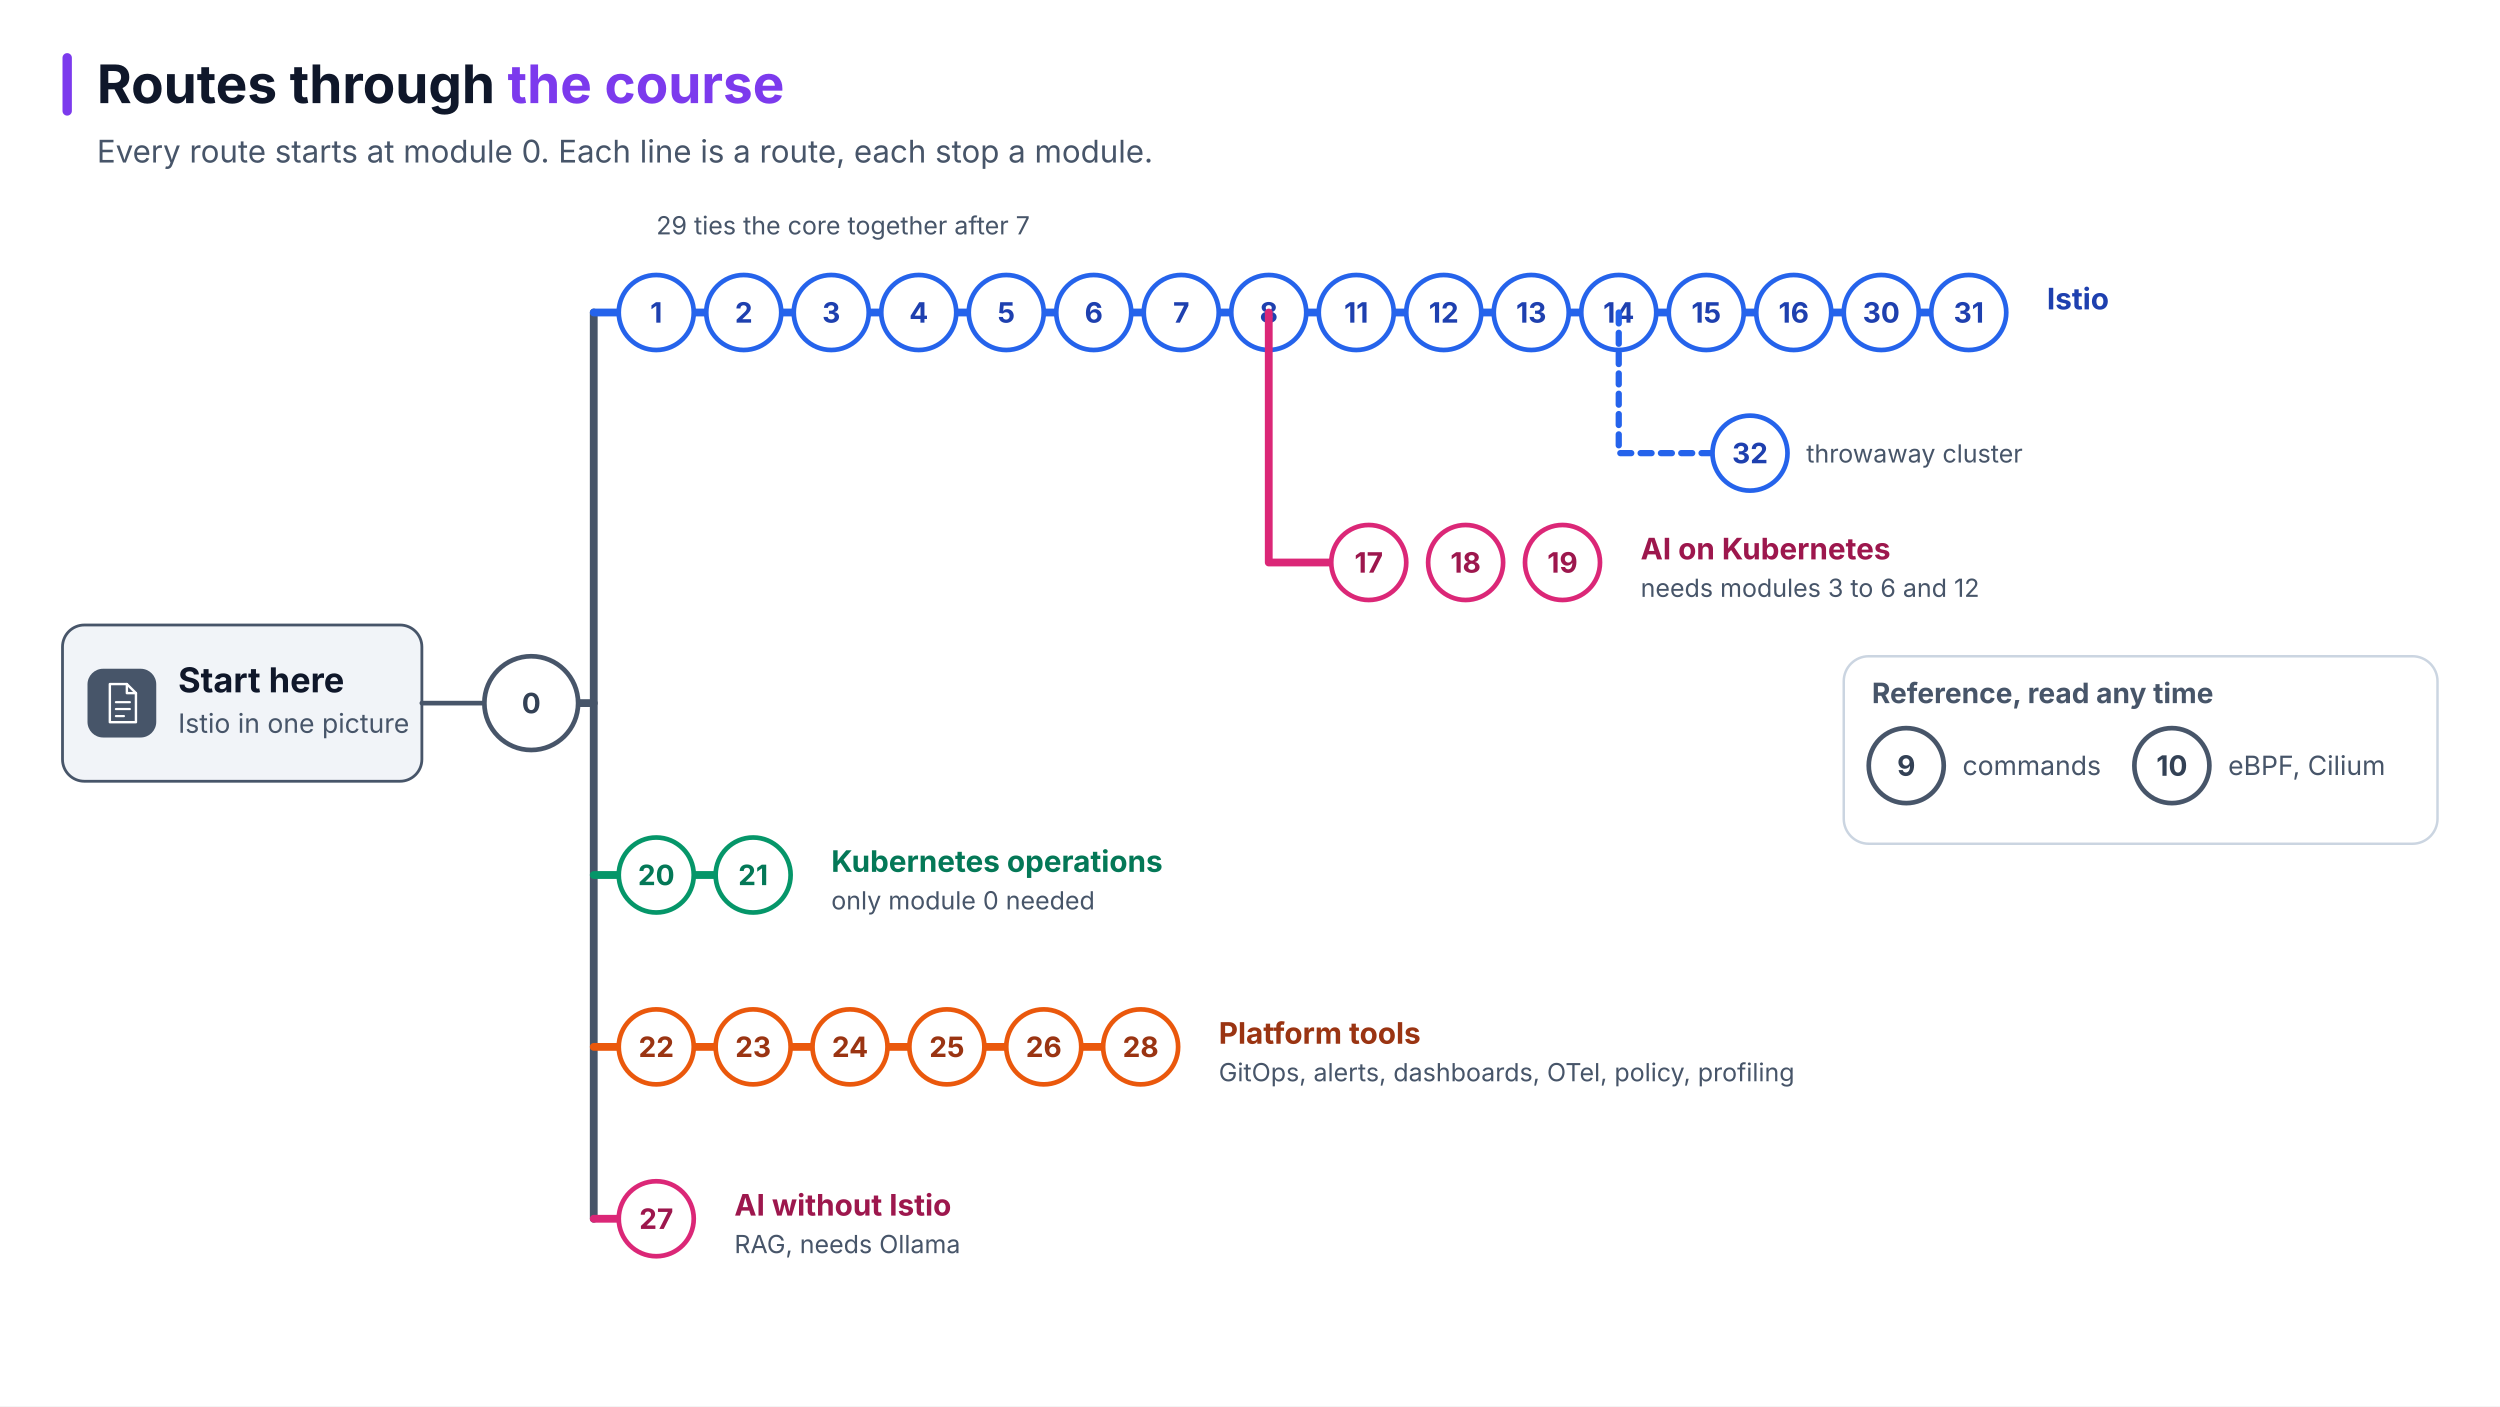
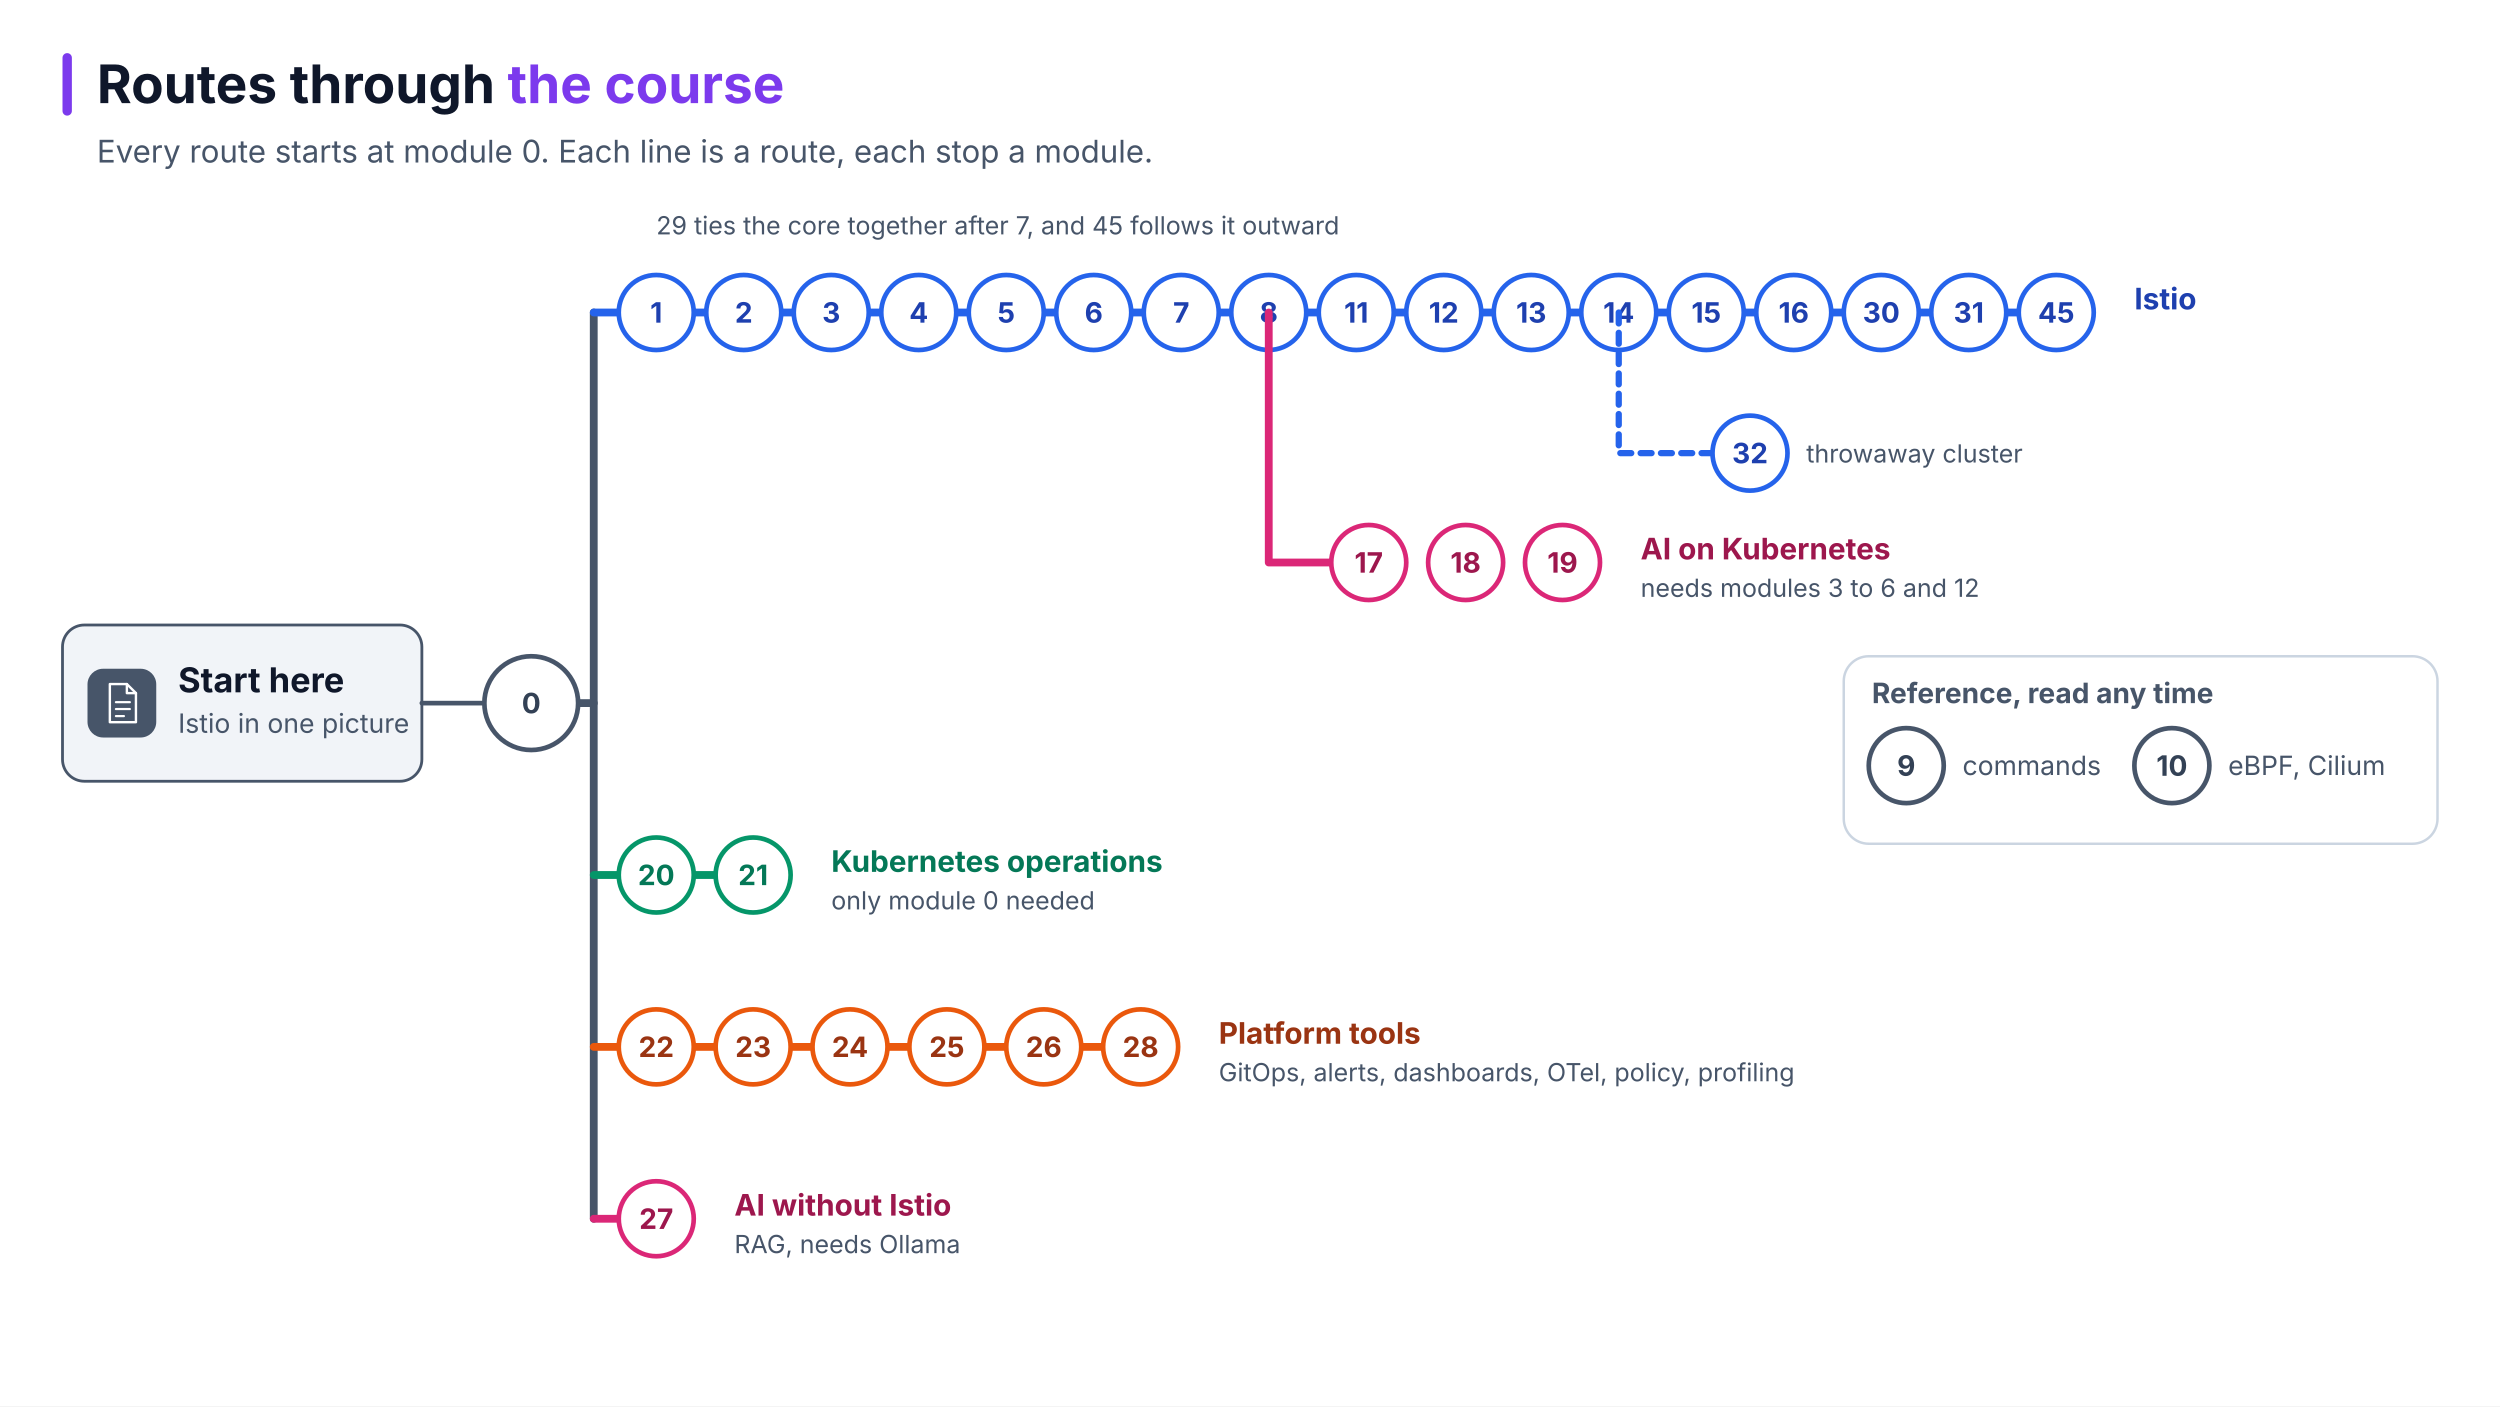
<svg xmlns="http://www.w3.org/2000/svg" width="1600" height="900" viewBox="0 0 1600 900" font-family="Inter, -apple-system, 'Segoe UI', Helvetica, Arial, sans-serif">
  <rect width="1600" height="900" fill="#ffffff" />
  <rect x="40.0" y="34.0" width="6.0" height="40.0" rx="3.0" fill="#7c3aed" stroke="none" />
  <text x="62" y="66" font-size="34" font-weight="700" fill="#0f172a">Routes through <tspan fill="#7c3aed">the course</tspan>
  </text>
  <text x="62.0" y="104.0" font-size="20.0" fill="#475569" text-anchor="start">Every route starts at module 0. Each line is a route, each stop a module.</text>
  <rect x="40.0" y="400.0" width="230.0" height="100.0" rx="14.0" fill="#f1f4f8" stroke="#475569" stroke-width="1.8" />
  <rect x="56.0" y="428.0" width="44.0" height="44.0" rx="10.0" fill="#475569" stroke="none" />
  <polygon points="70.3,437.8 81.2,437.8 87.0,443.6 87.0,462.2 70.3,462.2" fill="none" stroke="#ffffff" stroke-width="1.54" stroke-linejoin="round" />
  <polyline points="81.2,437.8 81.2,443.6 87.0,443.6" fill="none" stroke="#ffffff" stroke-width="1.54" stroke-linecap="round" stroke-linejoin="round" />
  <polyline points="74.2,449.4 83.1,449.4" fill="none" stroke="#ffffff" stroke-width="1.41" stroke-linecap="round" stroke-linejoin="round" />
  <polyline points="74.2,453.8 83.1,453.8" fill="none" stroke="#ffffff" stroke-width="1.41" stroke-linecap="round" stroke-linejoin="round" />
  <polyline points="74.2,458.3 79.3,458.3" fill="none" stroke="#ffffff" stroke-width="1.41" stroke-linecap="round" stroke-linejoin="round" />
  <text x="114.0" y="443.1" font-size="22.0" fill="#0f172a" font-weight="700" text-anchor="start">Start here</text>
  <text x="114.0" y="469.0" font-size="17.0" fill="#475569" text-anchor="start">Istio in one picture</text>
  <polyline points="270.0,450.0 314.0,450.0" fill="none" stroke="#475569" stroke-width="3.00" stroke-linecap="round" stroke-linejoin="round" />
  <polyline points="370.0,450.0 380.0,450.0" fill="none" stroke="#475569" stroke-width="5.00" stroke-linecap="round" stroke-linejoin="round" />
  <polyline points="380.0,200.0 380.0,780.0" fill="none" stroke="#475569" stroke-width="5.00" stroke-linecap="round" stroke-linejoin="round" />
  <ellipse cx="340.0" cy="450.0" rx="30.0" ry="30.0" fill="#ffffff" stroke="#475569" stroke-width="3.00" />
  <text x="340.0" y="456.5" font-size="18.0" fill="#334155" font-weight="700" text-anchor="middle">0</text>
-   <polyline points="380.0,200.0 1260.0,200.0" fill="none" stroke="#2563eb" stroke-width="5.00" stroke-linecap="round" stroke-linejoin="round" />
+   <polyline points="380.0,200.0 1316.0,200.0" fill="none" stroke="#2563eb" stroke-width="5.00" stroke-linecap="round" stroke-linejoin="round" />
  <ellipse cx="420.0" cy="200.0" rx="24.0" ry="24.0" fill="#ffffff" stroke="#2563eb" stroke-width="3.00" />
  <text x="420.0" y="206.5" font-size="18.0" fill="#1e40af" font-weight="700" text-anchor="middle">1</text>
  <ellipse cx="476.0" cy="200.0" rx="24.0" ry="24.0" fill="#ffffff" stroke="#2563eb" stroke-width="3.00" />
  <text x="476.0" y="206.5" font-size="18.0" fill="#1e40af" font-weight="700" text-anchor="middle">2</text>
  <ellipse cx="532.0" cy="200.0" rx="24.0" ry="24.0" fill="#ffffff" stroke="#2563eb" stroke-width="3.00" />
  <text x="532.0" y="206.5" font-size="18.0" fill="#1e40af" font-weight="700" text-anchor="middle">3</text>
  <ellipse cx="588.0" cy="200.0" rx="24.0" ry="24.0" fill="#ffffff" stroke="#2563eb" stroke-width="3.00" />
  <text x="588.0" y="206.5" font-size="18.0" fill="#1e40af" font-weight="700" text-anchor="middle">4</text>
  <ellipse cx="644.0" cy="200.0" rx="24.0" ry="24.0" fill="#ffffff" stroke="#2563eb" stroke-width="3.00" />
  <text x="644.0" y="206.5" font-size="18.0" fill="#1e40af" font-weight="700" text-anchor="middle">5</text>
  <ellipse cx="700.0" cy="200.0" rx="24.0" ry="24.0" fill="#ffffff" stroke="#2563eb" stroke-width="3.00" />
  <text x="700.0" y="206.5" font-size="18.0" fill="#1e40af" font-weight="700" text-anchor="middle">6</text>
  <ellipse cx="756.0" cy="200.0" rx="24.0" ry="24.0" fill="#ffffff" stroke="#2563eb" stroke-width="3.00" />
  <text x="756.0" y="206.5" font-size="18.0" fill="#1e40af" font-weight="700" text-anchor="middle">7</text>
  <ellipse cx="812.0" cy="200.0" rx="24.0" ry="24.0" fill="#ffffff" stroke="#2563eb" stroke-width="3.00" />
  <text x="812.0" y="206.5" font-size="18.0" fill="#1e40af" font-weight="700" text-anchor="middle">8</text>
  <ellipse cx="868.0" cy="200.0" rx="24.0" ry="24.0" fill="#ffffff" stroke="#2563eb" stroke-width="3.00" />
  <text x="868.0" y="206.5" font-size="18.0" fill="#1e40af" font-weight="700" text-anchor="middle">11</text>
  <ellipse cx="924.0" cy="200.0" rx="24.0" ry="24.0" fill="#ffffff" stroke="#2563eb" stroke-width="3.00" />
  <text x="924.0" y="206.5" font-size="18.0" fill="#1e40af" font-weight="700" text-anchor="middle">12</text>
  <ellipse cx="980.0" cy="200.0" rx="24.0" ry="24.0" fill="#ffffff" stroke="#2563eb" stroke-width="3.00" />
  <text x="980.0" y="206.5" font-size="18.0" fill="#1e40af" font-weight="700" text-anchor="middle">13</text>
  <ellipse cx="1036.0" cy="200.0" rx="24.0" ry="24.0" fill="#ffffff" stroke="#2563eb" stroke-width="3.00" />
  <text x="1036.0" y="206.5" font-size="18.0" fill="#1e40af" font-weight="700" text-anchor="middle">14</text>
  <ellipse cx="1092.0" cy="200.0" rx="24.0" ry="24.0" fill="#ffffff" stroke="#2563eb" stroke-width="3.00" />
  <text x="1092.0" y="206.5" font-size="18.0" fill="#1e40af" font-weight="700" text-anchor="middle">15</text>
  <ellipse cx="1148.0" cy="200.0" rx="24.0" ry="24.0" fill="#ffffff" stroke="#2563eb" stroke-width="3.00" />
  <text x="1148.0" y="206.5" font-size="18.0" fill="#1e40af" font-weight="700" text-anchor="middle">16</text>
  <ellipse cx="1204.0" cy="200.0" rx="24.0" ry="24.0" fill="#ffffff" stroke="#2563eb" stroke-width="3.00" />
  <text x="1204.0" y="206.5" font-size="18.0" fill="#1e40af" font-weight="700" text-anchor="middle">30</text>
  <ellipse cx="1260.0" cy="200.0" rx="24.0" ry="24.0" fill="#ffffff" stroke="#2563eb" stroke-width="3.00" />
  <text x="1260.0" y="206.5" font-size="18.0" fill="#1e40af" font-weight="700" text-anchor="middle">31</text>
-   <text x="1310.0" y="198.0" font-size="19.0" fill="#1e40af" font-weight="700" text-anchor="start">Istio</text>
-   <text x="1310.0" y="222.0" font-size="16.0" fill="#475569" text-anchor="start" />
+   <ellipse cx="1316.0" cy="200.0" rx="24.0" ry="24.0" fill="#ffffff" stroke="#2563eb" stroke-width="3.00" />
+   <text x="1316.0" y="206.5" font-size="18.0" fill="#1e40af" font-weight="700" text-anchor="middle">45</text>
+   <text x="1366.0" y="198.0" font-size="19.0" fill="#1e40af" font-weight="700" text-anchor="start">Istio</text>
+   <text x="1366.0" y="222.0" font-size="16.0" fill="#475569" text-anchor="start" />
  <polyline points="1036.0,200.0 1036.0,290.0 1096.0,290.0" fill="none" stroke="#2563eb" stroke-width="4.00" stroke-linecap="round" stroke-linejoin="round" stroke-dasharray="7 6" />
  <ellipse cx="1120.0" cy="290.0" rx="24.0" ry="24.0" fill="#ffffff" stroke="#2563eb" stroke-width="3.00" />
  <text x="1120.0" y="296.5" font-size="18.0" fill="#1e40af" font-weight="700" text-anchor="middle">32</text>
  <text x="1156.0" y="296.0" font-size="16.0" fill="#475569" text-anchor="start">throwaway cluster</text>
  <polyline points="812.0,200.0 812.0,360.0 852.0,360.0" fill="none" stroke="#db2777" stroke-width="5.00" stroke-linecap="round" stroke-linejoin="round" />
  <ellipse cx="876.0" cy="360.0" rx="24.0" ry="24.0" fill="#ffffff" stroke="#db2777" stroke-width="3.00" />
  <text x="876.0" y="366.5" font-size="18.0" fill="#9d174d" font-weight="700" text-anchor="middle">17</text>
  <ellipse cx="938.0" cy="360.0" rx="24.0" ry="24.0" fill="#ffffff" stroke="#db2777" stroke-width="3.00" />
  <text x="938.0" y="366.5" font-size="18.0" fill="#9d174d" font-weight="700" text-anchor="middle">18</text>
  <ellipse cx="1000.0" cy="360.0" rx="24.0" ry="24.0" fill="#ffffff" stroke="#db2777" stroke-width="3.00" />
  <text x="1000.0" y="366.5" font-size="18.0" fill="#9d174d" font-weight="700" text-anchor="middle">19</text>
  <text x="1050.0" y="358.0" font-size="19.0" fill="#9d174d" font-weight="700" text-anchor="start">AI on Kubernetes</text>
  <text x="1050.0" y="382.0" font-size="16.0" fill="#475569" text-anchor="start">needs modules 3 to 6 and 12</text>
  <polyline points="380.0,560.0 482.0,560.0" fill="none" stroke="#059669" stroke-width="5.00" stroke-linecap="round" stroke-linejoin="round" />
  <ellipse cx="420.0" cy="560.0" rx="24.0" ry="24.0" fill="#ffffff" stroke="#059669" stroke-width="3.00" />
  <text x="420.0" y="566.5" font-size="18.0" fill="#047857" font-weight="700" text-anchor="middle">20</text>
  <ellipse cx="482.0" cy="560.0" rx="24.0" ry="24.0" fill="#ffffff" stroke="#059669" stroke-width="3.00" />
  <text x="482.0" y="566.5" font-size="18.0" fill="#047857" font-weight="700" text-anchor="middle">21</text>
  <text x="532.0" y="558.0" font-size="19.0" fill="#047857" font-weight="700" text-anchor="start">Kubernetes operations</text>
  <text x="532.0" y="582.0" font-size="16.0" fill="#475569" text-anchor="start">only module 0 needed</text>
  <polyline points="380.0,670.0 730.0,670.0" fill="none" stroke="#ea580c" stroke-width="5.00" stroke-linecap="round" stroke-linejoin="round" />
  <ellipse cx="420.0" cy="670.0" rx="24.0" ry="24.0" fill="#ffffff" stroke="#ea580c" stroke-width="3.00" />
  <text x="420.0" y="676.5" font-size="18.0" fill="#9a3412" font-weight="700" text-anchor="middle">22</text>
  <ellipse cx="482.0" cy="670.0" rx="24.0" ry="24.0" fill="#ffffff" stroke="#ea580c" stroke-width="3.00" />
  <text x="482.0" y="676.5" font-size="18.0" fill="#9a3412" font-weight="700" text-anchor="middle">23</text>
  <ellipse cx="544.0" cy="670.0" rx="24.0" ry="24.0" fill="#ffffff" stroke="#ea580c" stroke-width="3.00" />
  <text x="544.0" y="676.5" font-size="18.0" fill="#9a3412" font-weight="700" text-anchor="middle">24</text>
  <ellipse cx="606.0" cy="670.0" rx="24.0" ry="24.0" fill="#ffffff" stroke="#ea580c" stroke-width="3.00" />
  <text x="606.0" y="676.5" font-size="18.0" fill="#9a3412" font-weight="700" text-anchor="middle">25</text>
  <ellipse cx="668.0" cy="670.0" rx="24.0" ry="24.0" fill="#ffffff" stroke="#ea580c" stroke-width="3.00" />
  <text x="668.0" y="676.5" font-size="18.0" fill="#9a3412" font-weight="700" text-anchor="middle">26</text>
  <ellipse cx="730.0" cy="670.0" rx="24.0" ry="24.0" fill="#ffffff" stroke="#ea580c" stroke-width="3.00" />
  <text x="730.0" y="676.5" font-size="18.0" fill="#9a3412" font-weight="700" text-anchor="middle">28</text>
  <text x="780.0" y="668.0" font-size="19.0" fill="#9a3412" font-weight="700" text-anchor="start">Platform tools</text>
  <text x="780.0" y="692.0" font-size="16.0" fill="#475569" text-anchor="start">GitOps, alerts, dashboards, OTel, policy, profiling</text>
  <polyline points="380.0,780.0 420.0,780.0" fill="none" stroke="#db2777" stroke-width="5.00" stroke-linecap="round" stroke-linejoin="round" />
  <ellipse cx="420.0" cy="780.0" rx="24.0" ry="24.0" fill="#ffffff" stroke="#db2777" stroke-width="3.00" />
  <text x="420.0" y="786.5" font-size="18.0" fill="#9d174d" font-weight="700" text-anchor="middle">27</text>
  <text x="470.0" y="778.0" font-size="19.0" fill="#9d174d" font-weight="700" text-anchor="start">AI without Istio</text>
  <text x="470.0" y="802.0" font-size="16.0" fill="#475569" text-anchor="start">RAG, needs Ollama</text>
  <rect x="1180.0" y="420.0" width="380.0" height="120.0" rx="16.0" fill="#ffffff" stroke="#cbd5e1" stroke-width="1.6" />
  <text x="1198.0" y="450.0" font-size="18.0" fill="#475569" font-weight="700" text-anchor="start">Reference, read any time</text>
  <ellipse cx="1220.0" cy="490.0" rx="24.0" ry="24.0" fill="#ffffff" stroke="#475569" stroke-width="3.00" />
  <text x="1220.0" y="496.5" font-size="18.0" fill="#334155" font-weight="700" text-anchor="middle">9</text>
  <text x="1256.0" y="496.0" font-size="17.0" fill="#475569" text-anchor="start">commands</text>
  <ellipse cx="1390.0" cy="490.0" rx="24.0" ry="24.0" fill="#ffffff" stroke="#475569" stroke-width="3.00" />
  <text x="1390.0" y="496.5" font-size="18.0" fill="#334155" font-weight="700" text-anchor="middle">10</text>
  <text x="1426.0" y="496.0" font-size="17.0" fill="#475569" text-anchor="start">eBPF, Cilium</text>
-   <text x="420.0" y="150.0" font-size="16.0" fill="#475569" text-anchor="start">29 ties the core together after 7</text>
+   <text x="420.0" y="150.0" font-size="16.0" fill="#475569" text-anchor="start">29 ties the core together after 7, and 45 follows it outward</text>
</svg>
